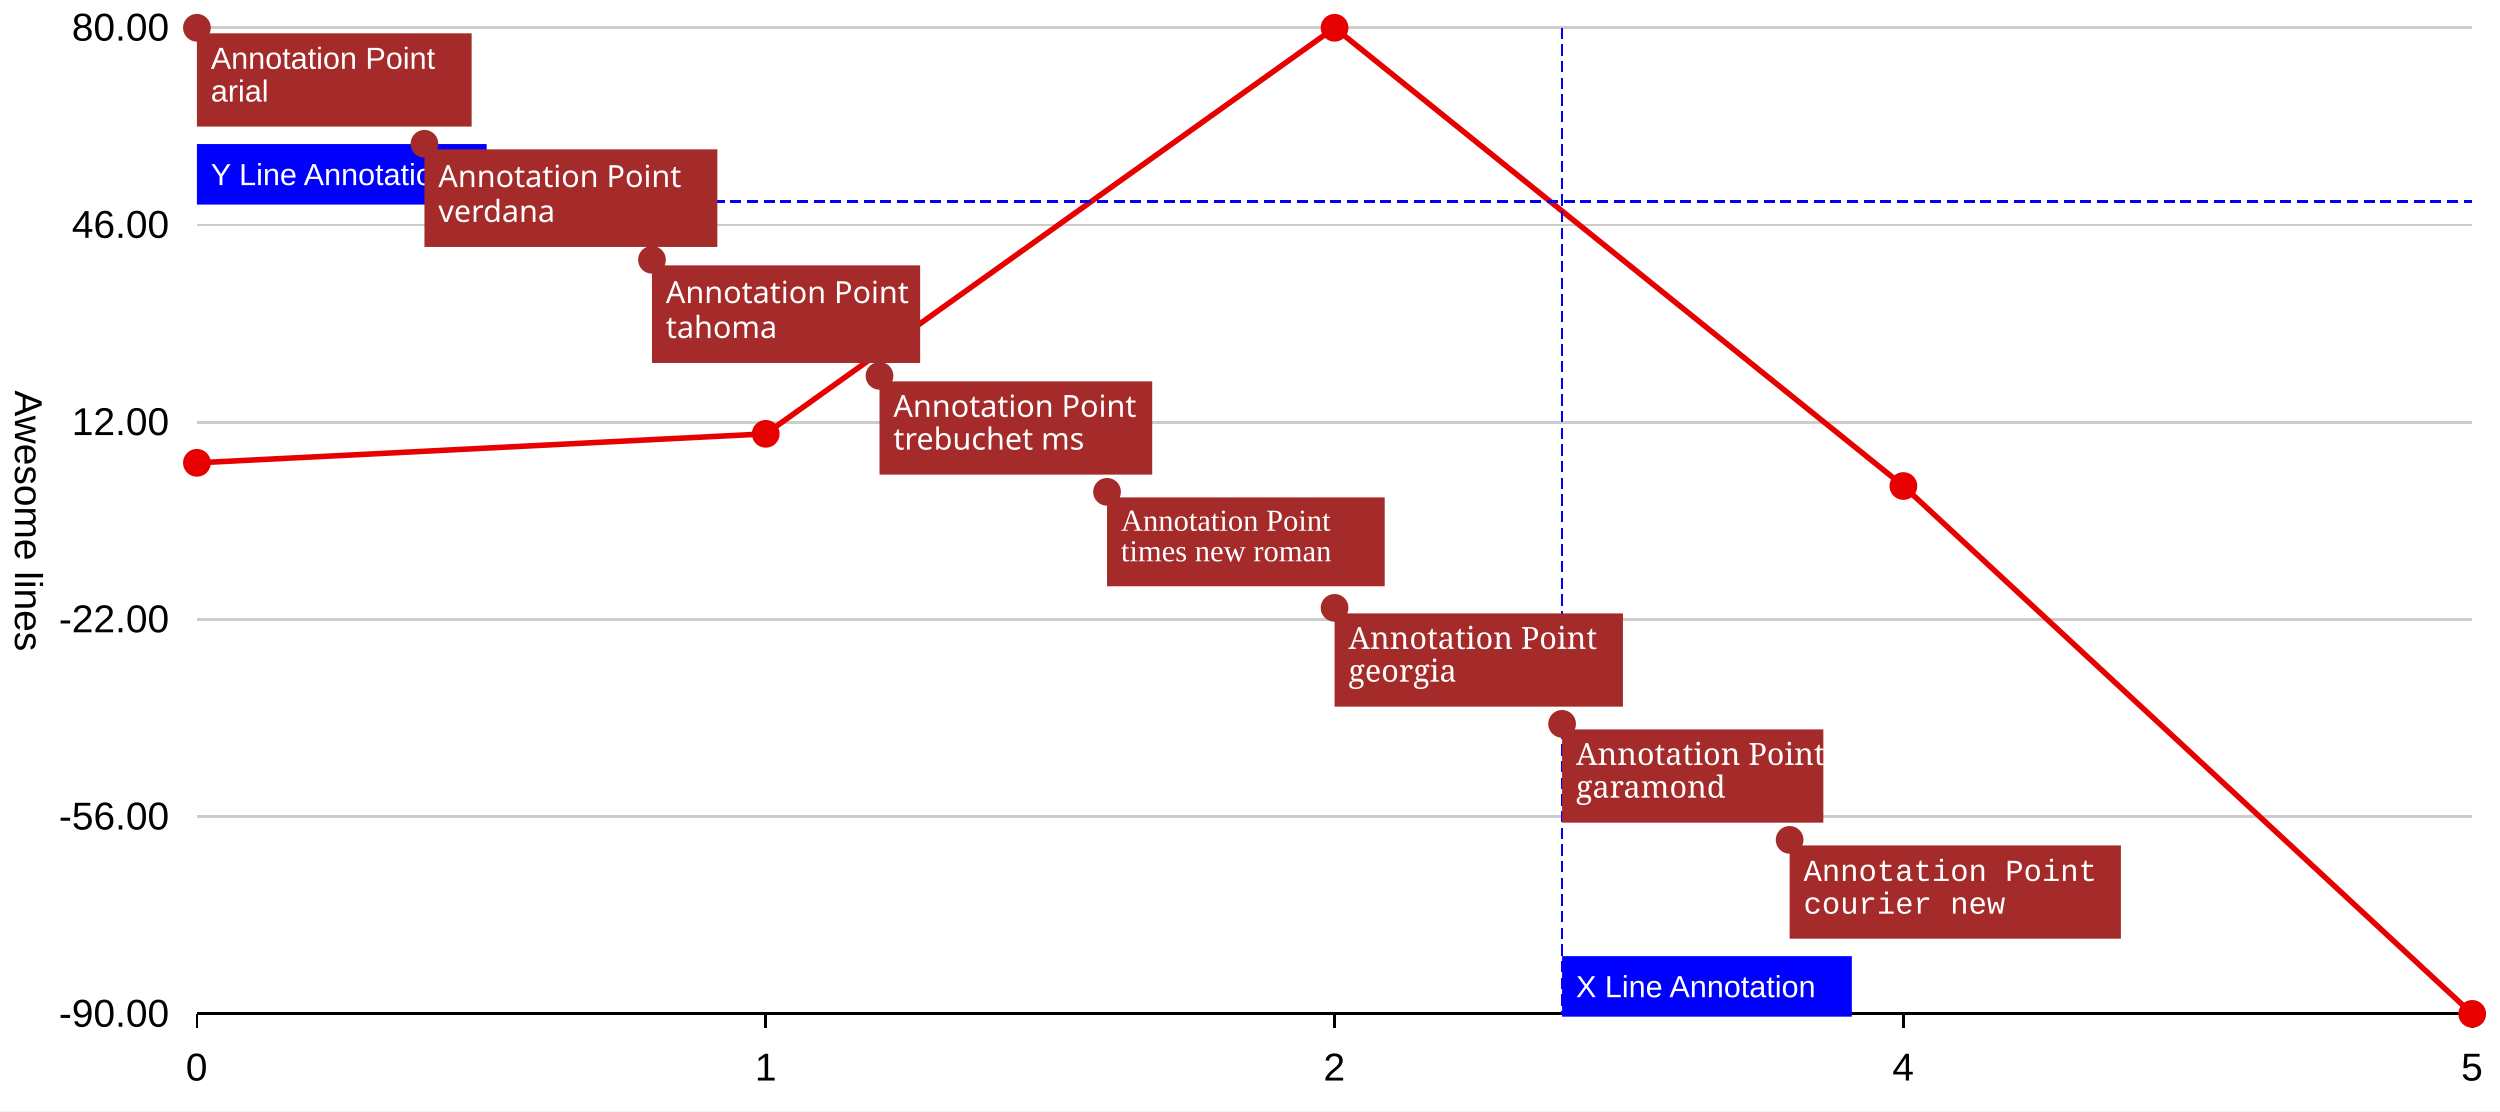
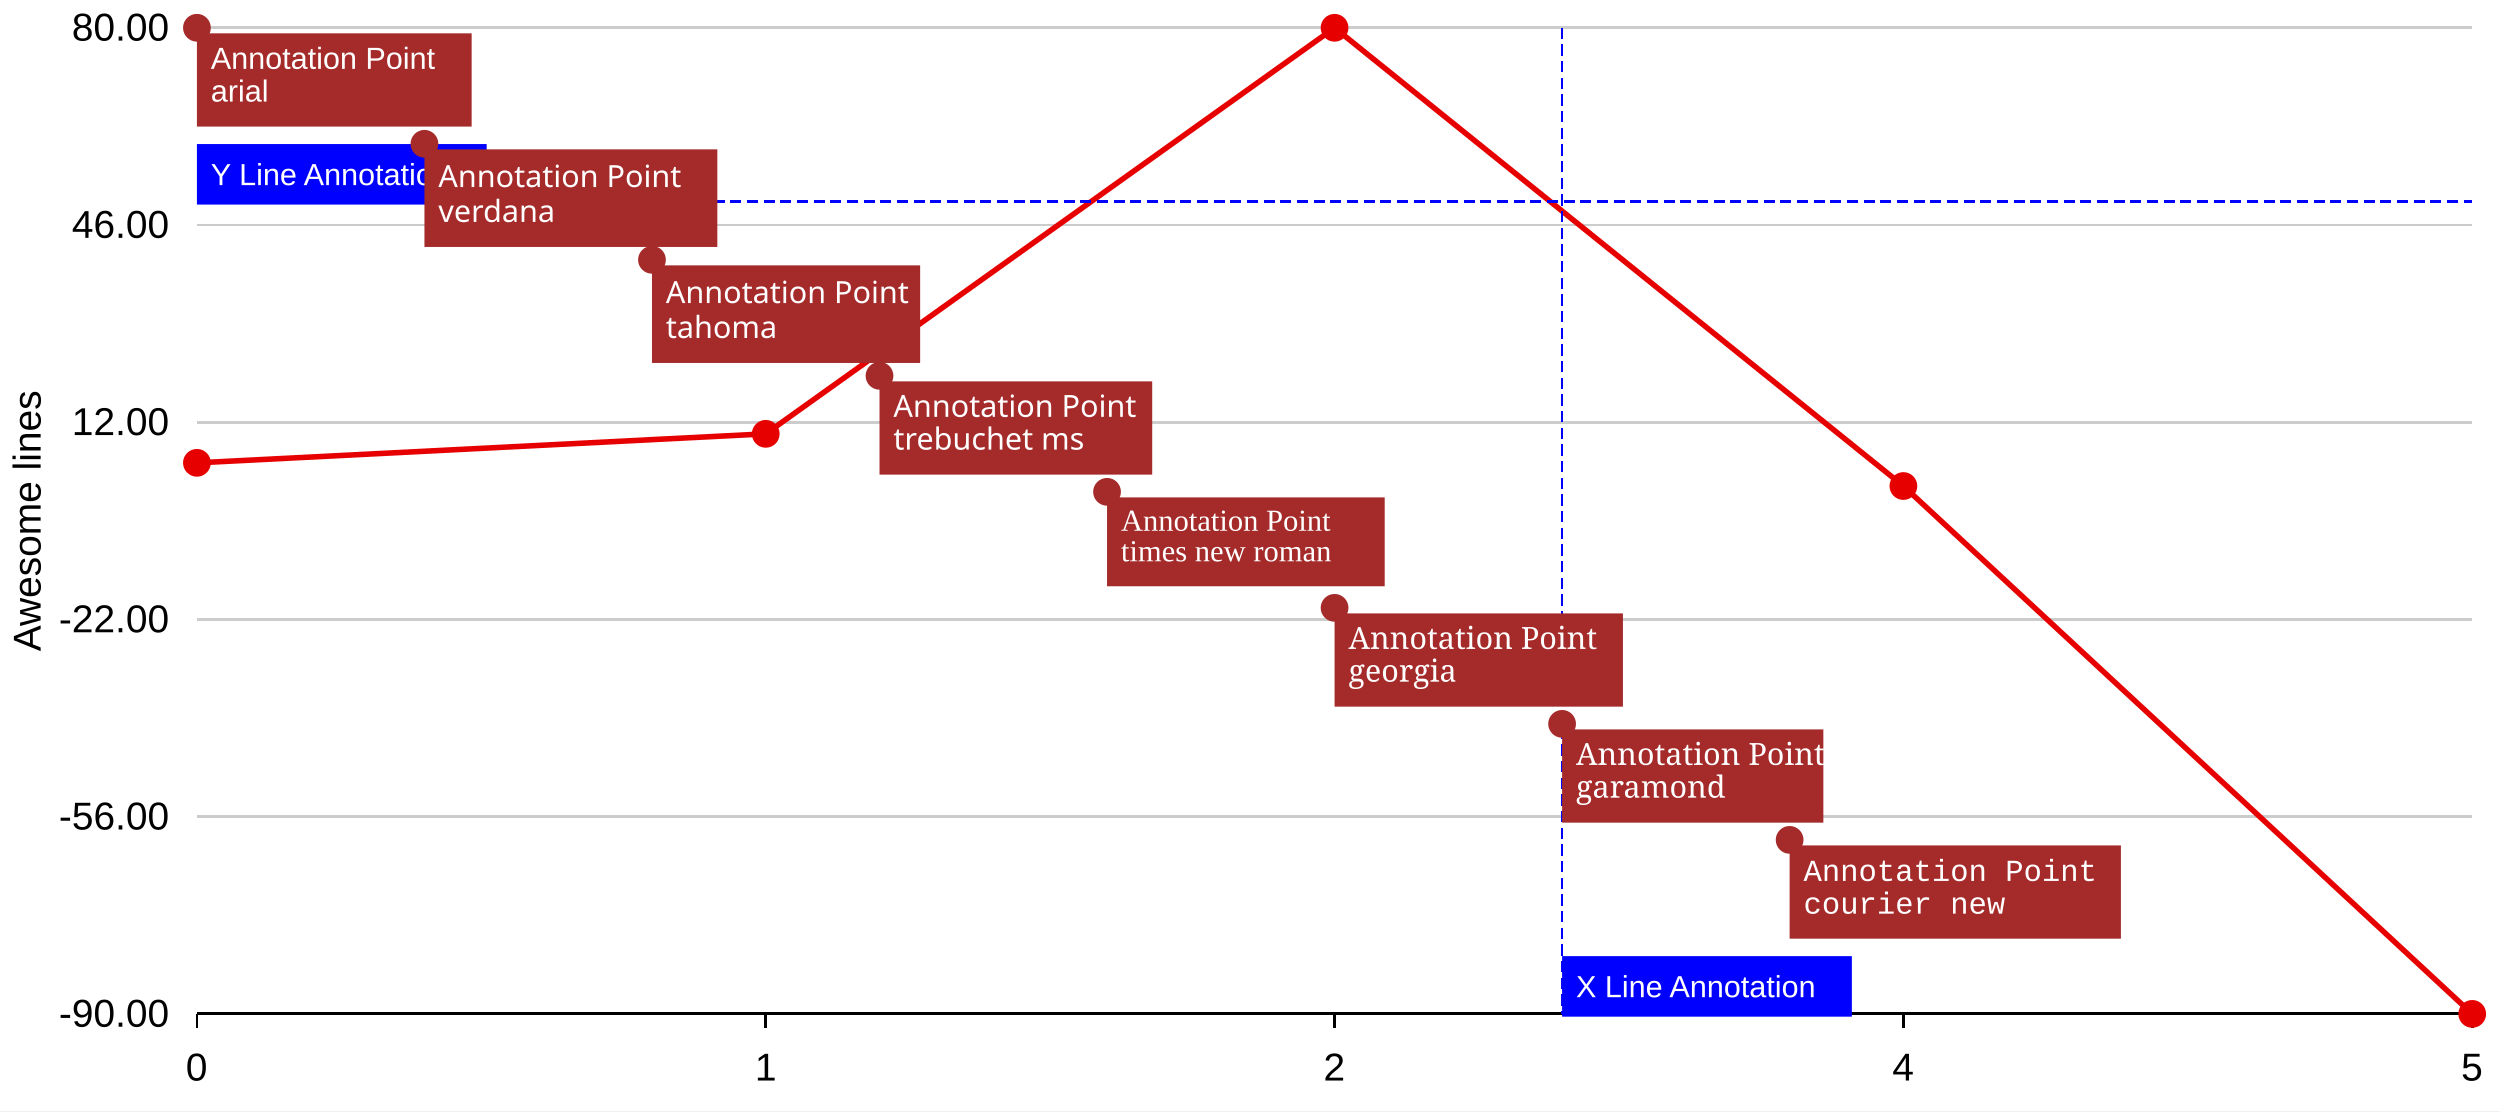
<svg xmlns="http://www.w3.org/2000/svg" id="php-charts-chart-annotations" width="900" height="400" viewBox="0 0 900 400" class="php-svg-charts">
  <g data-renderer-id="background">
    <rect data-renderer-id="rect" x="0" y="0" width="100%" height="100%" fill="white" />
  </g>
  <g data-renderer-id="grid">
    <line data-renderer-id="line" x1="70.89" y1="365" x2="890" y2="365" stroke="#ccc" stroke-width="1" shape-rendering="crispEdges" />
    <line data-renderer-id="line" x1="70.89" y1="294" x2="890" y2="294" stroke="#ccc" stroke-width="1" shape-rendering="crispEdges" />
    <line data-renderer-id="line" x1="70.89" y1="223" x2="890" y2="223" stroke="#ccc" stroke-width="1" shape-rendering="crispEdges" />
    <line data-renderer-id="line" x1="70.89" y1="152" x2="890" y2="152" stroke="#ccc" stroke-width="1" shape-rendering="crispEdges" />
    <line data-renderer-id="line" x1="70.89" y1="81" x2="890" y2="81" stroke="#ccc" stroke-width="1" shape-rendering="crispEdges" />
    <line data-renderer-id="line" x1="70.89" y1="10" x2="890" y2="10" stroke="#ccc" stroke-width="1" shape-rendering="crispEdges" />
  </g>
  <g data-renderer-id="lianco-lianco">
    <g data-renderer-id="axis">
      <g data-renderer-id="xaxis">
        <line data-renderer-id="line" x1="70.89" y1="365" x2="70.89" y2="370" fill="black" stroke="black" stroke-width="1" shape-rendering="crispEdges" />
        <g data-renderer-id="textrect">
          <text x="66.89" y="389" text-rendering="optimizeLegibility" dominant-baseline="alphabetic" alignment-baseline="auto" fill="black" font-family="arial" font-size="14">0</text>
        </g>
        <line data-renderer-id="line" x1="275.668" y1="365" x2="275.668" y2="370" fill="black" stroke="black" stroke-width="1" shape-rendering="crispEdges" />
        <g data-renderer-id="textrect">
          <text x="271.767" y="389" text-rendering="optimizeLegibility" dominant-baseline="alphabetic" alignment-baseline="auto" fill="black" font-family="arial" font-size="14">1</text>
        </g>
        <line data-renderer-id="line" x1="480.445" y1="365" x2="480.445" y2="370" fill="black" stroke="black" stroke-width="1" shape-rendering="crispEdges" />
        <g data-renderer-id="textrect">
          <text x="476.445" y="389" text-rendering="optimizeLegibility" dominant-baseline="alphabetic" alignment-baseline="auto" fill="black" font-family="arial" font-size="14">2</text>
        </g>
        <line data-renderer-id="line" x1="685.222" y1="365" x2="685.222" y2="370" fill="black" stroke="black" stroke-width="1" shape-rendering="crispEdges" />
        <g data-renderer-id="textrect">
          <text x="681.222" y="389" text-rendering="optimizeLegibility" dominant-baseline="alphabetic" alignment-baseline="auto" fill="black" font-family="arial" font-size="14">4</text>
        </g>
        <line data-renderer-id="line" x1="890" y1="365" x2="890" y2="370" fill="black" stroke="black" stroke-width="1" shape-rendering="crispEdges" />
        <g data-renderer-id="textrect">
          <text x="886" y="389" text-rendering="optimizeLegibility" dominant-baseline="alphabetic" alignment-baseline="auto" fill="black" font-family="arial" font-size="14">5</text>
        </g>
        <line data-renderer-id="line" x1="70.89" y1="365" x2="890" y2="365" fill="black" stroke="black" stroke-width="1" shape-rendering="crispEdges" />
      </g>
      <g data-renderer-id="yaxis">
        <g data-renderer-id="textrect">
          <text text-anchor="end" x="60.89" y="369.625" text-rendering="optimizeLegibility" dominant-baseline="alphabetic" alignment-baseline="auto" fill="black" font-family="arial" font-size="14">-90.00</text>
        </g>
        <g data-renderer-id="textrect">
          <text text-anchor="end" x="60.89" y="298.625" text-rendering="optimizeLegibility" dominant-baseline="alphabetic" alignment-baseline="auto" fill="black" font-family="arial" font-size="14">-56.00</text>
        </g>
        <g data-renderer-id="textrect">
          <text text-anchor="end" x="60.89" y="227.625" text-rendering="optimizeLegibility" dominant-baseline="alphabetic" alignment-baseline="auto" fill="black" font-family="arial" font-size="14">-22.00</text>
        </g>
        <g data-renderer-id="textrect">
          <text text-anchor="end" x="60.89" y="156.625" text-rendering="optimizeLegibility" dominant-baseline="alphabetic" alignment-baseline="auto" fill="black" font-family="arial" font-size="14">12.00</text>
        </g>
        <g data-renderer-id="textrect">
          <text text-anchor="end" x="60.89" y="85.625" text-rendering="optimizeLegibility" dominant-baseline="alphabetic" alignment-baseline="auto" fill="black" font-family="arial" font-size="14">46.00</text>
        </g>
        <g data-renderer-id="textrect">
          <text text-anchor="end" x="60.89" y="14.625" text-rendering="optimizeLegibility" dominant-baseline="alphabetic" alignment-baseline="auto" fill="black" font-family="arial" font-size="14">80.00</text>
        </g>
-         <g transform="rotate(90, 10, 187.5)" data-renderer-id="textrect">
+         <g transform="rotate(-90, 10, 187.5)" data-renderer-id="textrect">
          <text text-anchor="middle" x="10" y="192.125" text-rendering="optimizeLegibility" dominant-baseline="alphabetic" alignment-baseline="auto" fill="black" font-family="arial" font-size="14">Awesome lines</text>
        </g>
      </g>
    </g>
    <g data-renderer-id="series">
      <g data-renderer-id="series-data">
        <path data-renderer-id="path" stroke="black" stroke-width="1" />
        <path data-renderer-id="path" d="M 70.89,166.618 L 275.668,156.176 L 480.445,10 L 685.222,174.971 L 890,365 " fill="none" stroke="hsl(0, 100%, 45%)" stroke-width="2" />
        <circle data-value-x-label="0" data-value-x="0" data-value-y="5" data-value-y-label="5.00" data-renderer-id="circle" cx="70.89" cy="166.618" r="5" fill="hsl(0, 100%, 45%)" />
        <circle data-value-x-label="1" data-value-x="1" data-value-y="10" data-value-y-label="10.00" data-renderer-id="circle" cx="275.668" cy="156.176" r="5" fill="hsl(0, 100%, 45%)" />
        <circle data-value-x-label="2" data-value-x="2" data-value-y="80" data-value-y-label="80.00" data-renderer-id="circle" cx="480.445" cy="10" r="5" fill="hsl(0, 100%, 45%)" />
        <circle data-value-x-label="4" data-value-x="4" data-value-y="1" data-value-y-label="1.00" data-renderer-id="circle" cx="685.222" cy="174.971" r="5" fill="hsl(0, 100%, 45%)" />
        <circle data-value-x-label="5" data-value-x="5" data-value-y="-90" data-value-y-label="-90.00" data-renderer-id="circle" cx="890" cy="365" r="5" fill="hsl(0, 100%, 45%)" />
      </g>
    </g>
    <g data-renderer-id="labels" />
  </g>
  <g data-renderer-id="xaxis-annotations">
    <line data-renderer-id="line" x1="562.356" y1="10" x2="562.356" y2="365" stroke="blue" stroke-width="1" stroke-dasharray="4 2" shape-rendering="crispEdges" />
    <g data-renderer-id="textrect">
      <rect data-renderer-id="rect" x="562.356" y="344.21" width="104.31" height="21.79" rx="0" fill="blue" />
      <text x="567.356" y="358.996" text-rendering="optimizeLegibility" dominant-baseline="alphabetic" alignment-baseline="auto" fill="white" font-family="arial" font-size="11">X Line Annotation</text>
    </g>
  </g>
  <g data-renderer-id="yaxis-annotations-data">
    <line data-renderer-id="line" x1="70.89" y1="72.647" x2="890" y2="72.647" stroke="blue" stroke-width="1" stroke-dasharray="4 2" shape-rendering="crispEdges" />
    <g data-renderer-id="textrect">
      <rect data-renderer-id="rect" x="70.89" y="51.857" width="104.31" height="21.79" rx="0" fill="blue" />
      <text x="75.89" y="66.643" text-rendering="optimizeLegibility" dominant-baseline="alphabetic" alignment-baseline="auto" fill="white" font-family="arial" font-size="11">Y Line Annotation</text>
    </g>
    <circle data-renderer-id="circle" cx="70.89" cy="10" r="5" fill="brown" />
    <g data-renderer-id="textrect">
      <rect data-renderer-id="rect" x="70.89" y="12" width="98.9" height="33.57" rx="0" fill="brown" />
      <text x="75.89" y="24.786" text-rendering="optimizeLegibility" dominant-baseline="alphabetic" alignment-baseline="auto" fill="white" font-family="arial" font-size="11">Annotation Point</text>
      <text x="75.89" y="36.571" text-rendering="optimizeLegibility" dominant-baseline="alphabetic" alignment-baseline="auto" fill="white" font-family="arial" font-size="11">arial</text>
    </g>
    <circle data-renderer-id="circle" cx="152.801" cy="51.765" r="5" fill="brown" />
    <g data-renderer-id="textrect">
      <rect data-renderer-id="rect" x="152.801" y="53.765" width="105.44" height="35.14" rx="0" fill="brown" />
      <text x="157.801" y="67.336" text-rendering="optimizeLegibility" dominant-baseline="alphabetic" alignment-baseline="auto" fill="white" font-family="verdana" font-size="11">Annotation Point</text>
      <text x="157.801" y="79.908" text-rendering="optimizeLegibility" dominant-baseline="alphabetic" alignment-baseline="auto" fill="white" font-family="verdana" font-size="11">verdana</text>
    </g>
    <circle data-renderer-id="circle" cx="234.712" cy="93.529" r="5" fill="brown" />
    <g data-renderer-id="textrect">
      <rect data-renderer-id="rect" x="234.712" y="95.529" width="96.54" height="35.14" rx="0" fill="brown" />
      <text x="239.712" y="109.101" text-rendering="optimizeLegibility" dominant-baseline="alphabetic" alignment-baseline="auto" fill="white" font-family="tahoma" font-size="11">Annotation Point</text>
      <text x="239.712" y="121.672" text-rendering="optimizeLegibility" dominant-baseline="alphabetic" alignment-baseline="auto" fill="white" font-family="tahoma" font-size="11">tahoma</text>
    </g>
    <circle data-renderer-id="circle" cx="316.623" cy="135.294" r="5" fill="brown" />
    <g data-renderer-id="textrect">
      <rect data-renderer-id="rect" x="316.623" y="137.294" width="98.17" height="33.57" rx="0" fill="brown" />
      <text x="321.623" y="150.08" text-rendering="optimizeLegibility" dominant-baseline="alphabetic" alignment-baseline="auto" fill="white" font-family="trebuchet ms" font-size="11">Annotation Point</text>
      <text x="321.623" y="161.866" text-rendering="optimizeLegibility" dominant-baseline="alphabetic" alignment-baseline="auto" fill="white" font-family="trebuchet ms" font-size="11">trebuchet ms</text>
    </g>
    <circle data-renderer-id="circle" cx="398.534" cy="177.059" r="5" fill="brown" />
    <g data-renderer-id="textrect">
      <rect data-renderer-id="rect" x="398.534" y="179.059" width="99.96" height="32" rx="0" fill="brown" />
      <text x="403.534" y="191.059" text-rendering="optimizeLegibility" dominant-baseline="alphabetic" alignment-baseline="auto" fill="white" font-family="times new roman" font-size="11">Annotation Point</text>
      <text x="403.534" y="202.059" text-rendering="optimizeLegibility" dominant-baseline="alphabetic" alignment-baseline="auto" fill="white" font-family="times new roman" font-size="11">times new roman</text>
    </g>
    <circle data-renderer-id="circle" cx="480.445" cy="218.824" r="5" fill="brown" />
    <g data-renderer-id="textrect">
      <rect data-renderer-id="rect" x="480.445" y="220.824" width="103.81" height="33.57" rx="0" fill="brown" />
      <text x="485.445" y="233.609" text-rendering="optimizeLegibility" dominant-baseline="alphabetic" alignment-baseline="auto" fill="white" font-family="georgia" font-size="11">Annotation Point</text>
      <text x="485.445" y="245.395" text-rendering="optimizeLegibility" dominant-baseline="alphabetic" alignment-baseline="auto" fill="white" font-family="georgia" font-size="11">georgia</text>
    </g>
    <circle data-renderer-id="circle" cx="562.356" cy="260.588" r="5" fill="brown" />
    <g data-renderer-id="textrect">
      <rect data-renderer-id="rect" x="562.356" y="262.588" width="94.05" height="33.57" rx="0" fill="brown" />
      <text x="567.356" y="275.374" text-rendering="optimizeLegibility" dominant-baseline="alphabetic" alignment-baseline="auto" fill="white" font-family="garamond" font-size="11">Annotation Point</text>
      <text x="567.356" y="287.16" text-rendering="optimizeLegibility" dominant-baseline="alphabetic" alignment-baseline="auto" fill="white" font-family="garamond" font-size="11">garamond</text>
    </g>
    <circle data-renderer-id="circle" cx="644.267" cy="302.353" r="5" fill="brown" />
    <g data-renderer-id="textrect">
      <rect data-renderer-id="rect" x="644.267" y="304.353" width="119.26" height="33.57" rx="0" fill="brown" />
      <text x="649.267" y="317.139" text-rendering="optimizeLegibility" dominant-baseline="alphabetic" alignment-baseline="auto" fill="white" font-family="courier new" font-size="11">Annotation Point</text>
      <text x="649.267" y="328.924" text-rendering="optimizeLegibility" dominant-baseline="alphabetic" alignment-baseline="auto" fill="white" font-family="courier new" font-size="11">courier new</text>
    </g>
  </g>
</svg>
